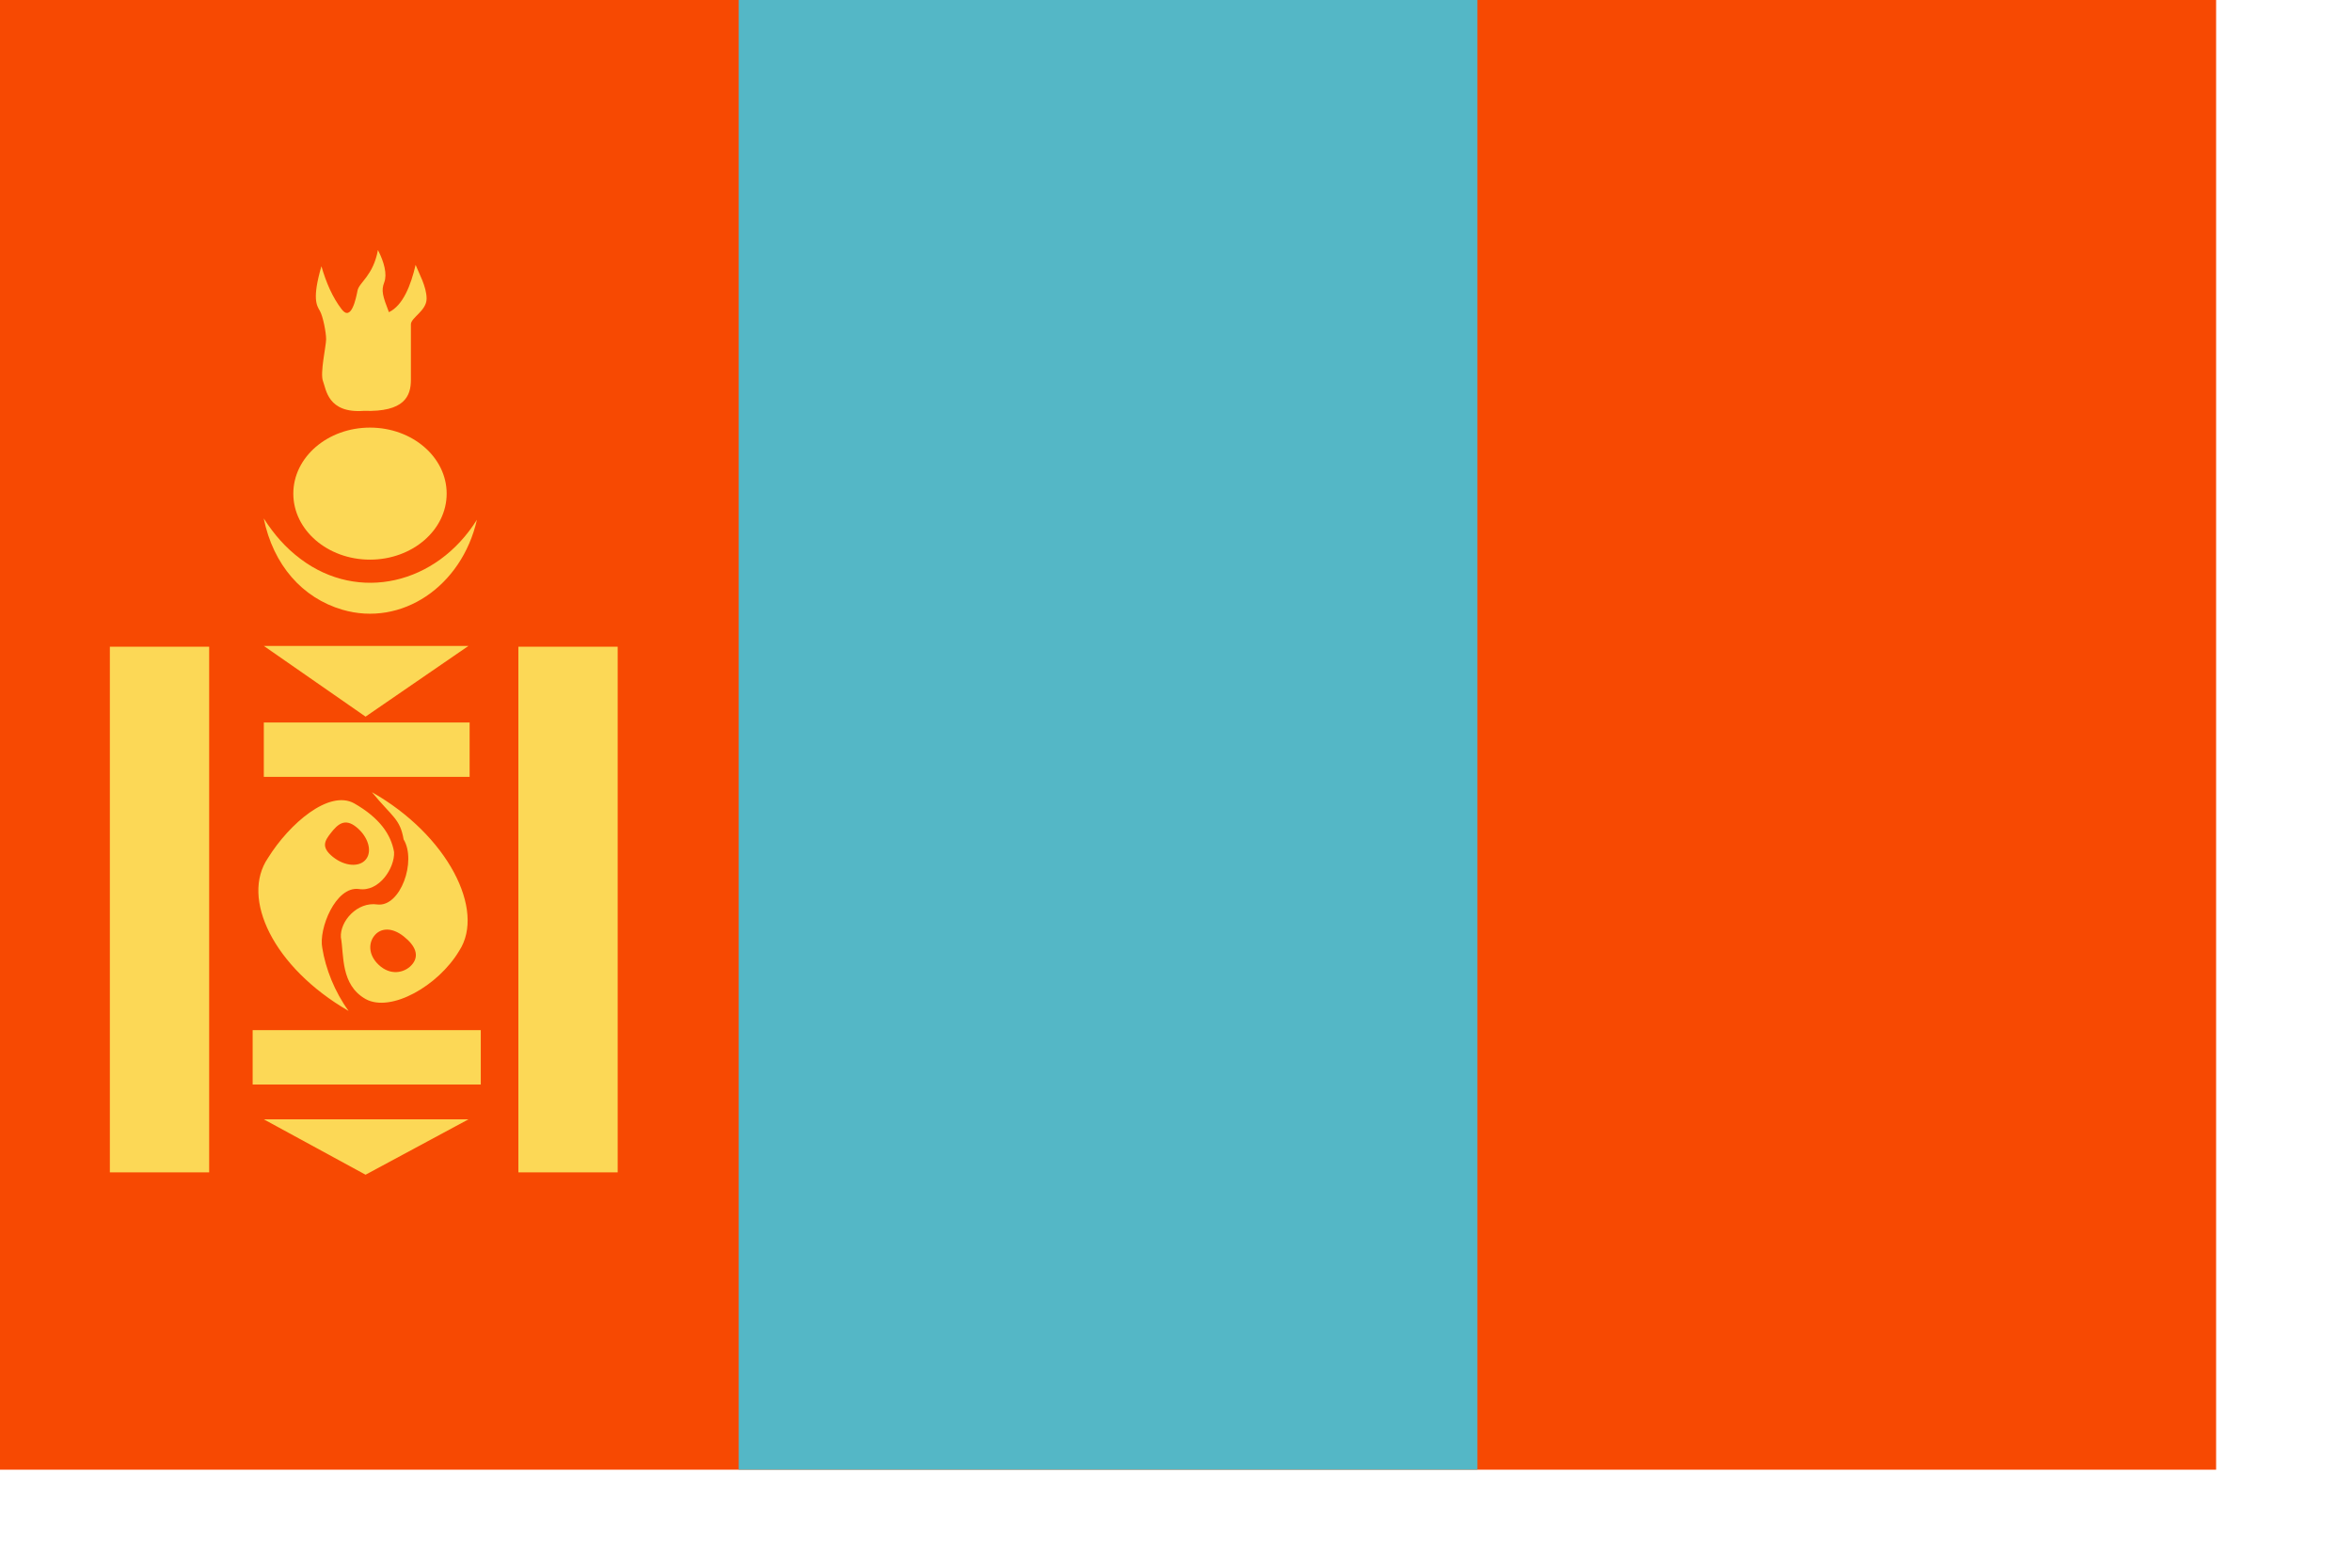
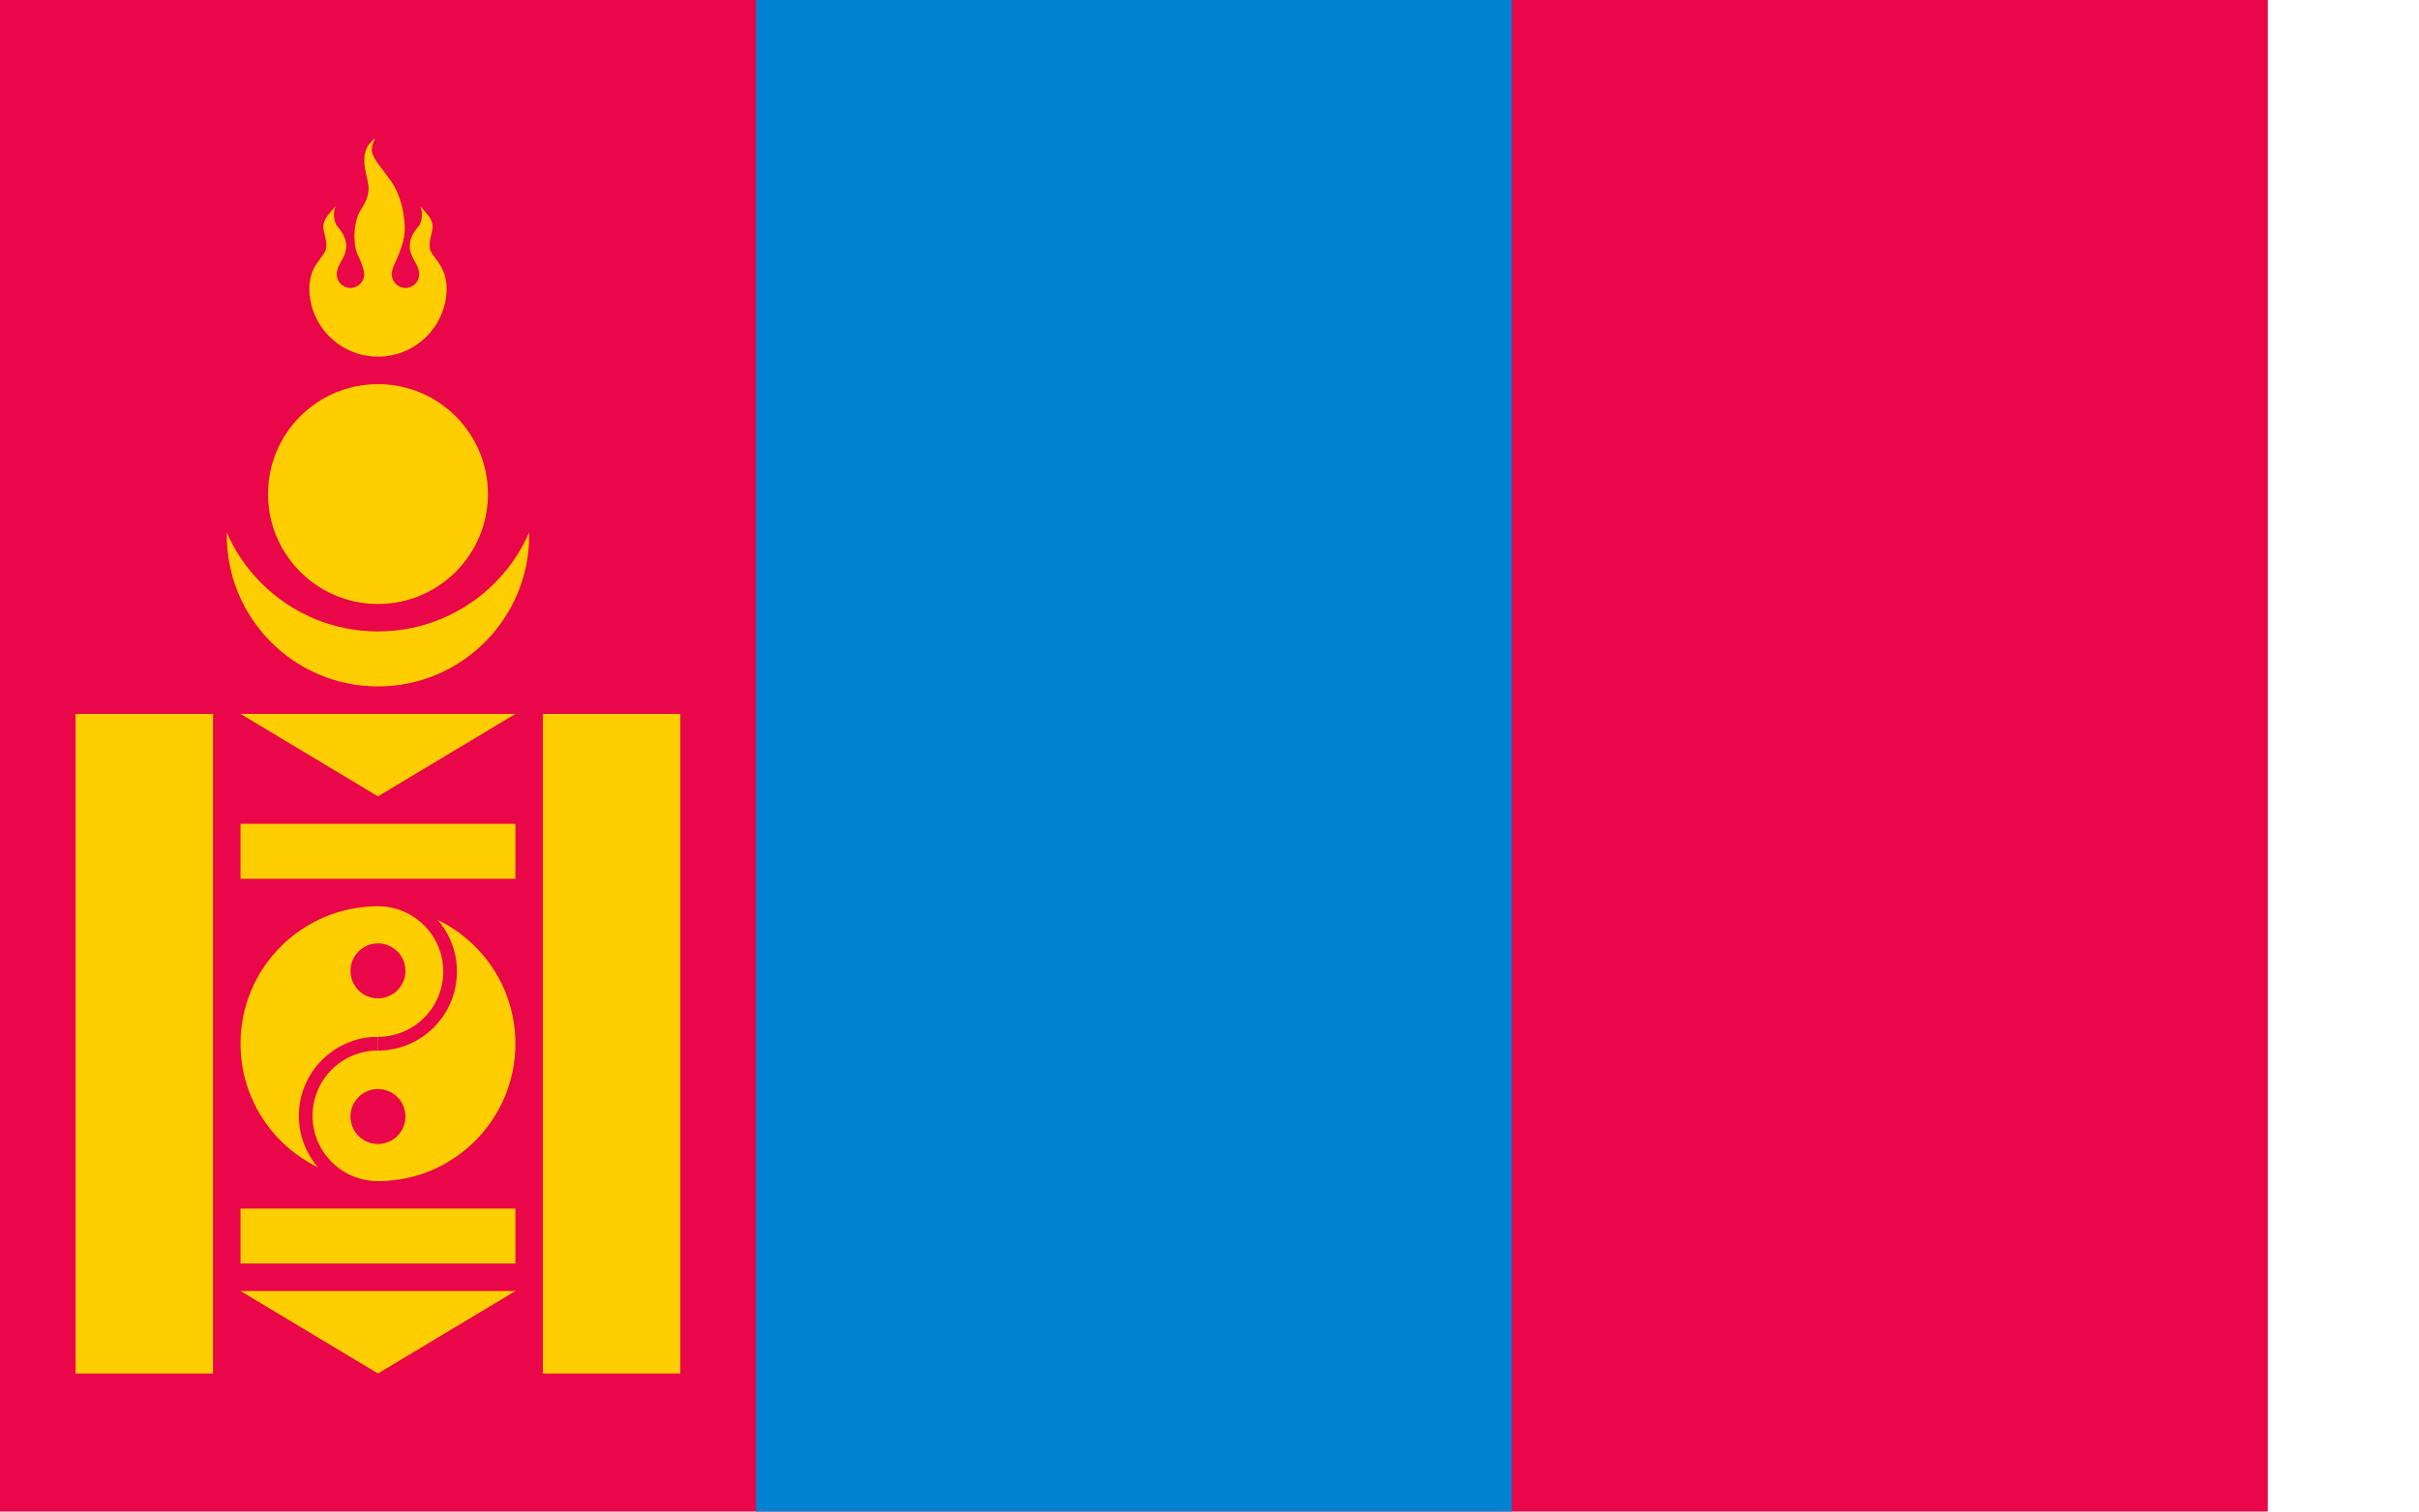
- <svg xmlns="http://www.w3.org/2000/svg" id="svg378" width="280mm" height="529.13pt">
-   <defs id="defs380" />
-   <rect style="font-size:12px;fill:#f74902;fill-opacity:1;fill-rule:evenodd;stroke-width:1pt" id="rect171" x="0" y="0" width="997.125" height="661.412" />
-   <rect style="font-size:12px;fill:#54b7c6;fill-opacity:1;fill-rule:evenodd;stroke-width:1pt" id="rect403" y="0" width="332.375" height="661.412" x="332.375" />
-   <path style="font-size:12px;fill:#fcd856;fill-opacity:1;fill-rule:evenodd;stroke-width:1pt" d="M 163.693,184.899 C 182.057,185.507 184.883,178.207 184.883,170.908 C 184.883,163.608 184.883,149.009 184.883,145.968 C 184.883,142.927 191.946,139.886 191.946,134.41 C 191.946,128.936 188.414,122.853 187.002,119.203 C 184.883,128.328 181.351,137.452 174.993,140.494 C 172.168,133.194 171.462,130.761 172.875,127.111 C 174.287,123.461 172.875,117.987 170.05,112.513 C 167.93,124.069 161.573,127.112 160.867,130.761 C 160.16,134.41 158.042,144.752 153.803,139.276 C 149.566,133.802 146.74,127.112 144.621,119.812 C 140.382,134.41 142.501,137.452 143.915,139.886 C 145.327,142.319 146.74,149.618 146.74,152.659 C 146.74,155.701 143.915,167.866 145.327,171.517 C 146.74,175.166 147.446,186.115 163.693,184.899 z " id="path226" />
-   <path style="font-size:12px;fill:#fcd856;fill-opacity:1;fill-rule:evenodd;stroke-width:1pt" id="path227" d="M 221.013 236.08 A 39.212 39.212 0 1 1  142.589,236.08 A 39.212 39.212 0 1 1  221.013 236.08 z" transform="matrix(0.879802,0,0,0.757658,6.52613,43.27899)" />
-   <path style="font-size:12px;fill:#fcd856;fill-opacity:1;fill-rule:evenodd;stroke-width:1pt" d="M 214.597,233.887 C 196.385,263.041 161.308,271.144 135.298,251.6 C 128.442,246.45 123.428,240.683 118.659,233.297 C 122.96,254.255 135.999,269.092 154.043,274.389 C 180.602,282.184 207.731,264.039 214.597,233.887 z " id="path232" />
-   <rect style="font-size:12px;fill:#fcd856;fill-opacity:1;fill-rule:evenodd;stroke-width:1pt" id="rect233" width="102.644" height="24.467" x="113.683" y="463.598" />
-   <path style="font-size:12px;fill:#fcd856;fill-opacity:1;fill-rule:evenodd;stroke-width:1pt" d="M 118.705,290.686 L 164.48,322.511 L 210.779,290.686 L 118.705,290.686 z " id="path235" />
-   <rect style="font-size:12px;fill:#fcd856;fill-opacity:1;fill-rule:evenodd;stroke-width:1pt" id="rect249" width="92.6" height="24.467" x="118.705" y="325.145" />
-   <path style="font-size:12px;fill:#fcd856;fill-opacity:1;fill-rule:evenodd;stroke-width:1pt" d="M 118.705,503.743 L 164.48,528.662 L 210.779,503.743 L 118.705,503.743 z " id="path250" />
-   <rect style="font-size:12px;fill:#fcd856;fill-opacity:1;fill-rule:evenodd;stroke-width:1pt" id="rect251" width="44.682" height="236.562" x="49.433" y="291.041" />
-   <rect style="font-size:12px;fill:#fcd856;fill-opacity:1;fill-rule:evenodd;stroke-width:1pt" id="rect612" width="44.682" height="236.562" x="233.242" y="291.041" />
-   <path style="font-size:12px;fill:#fcd856;fill-opacity:1;fill-rule:evenodd;stroke-width:0.625" d="M 120.538,386.185 C 130.244,370.556 148.086,355.294 159.35,361.527 C 170.78,368.051 175.963,375.57 177.309,383.45 C 177.666,390.561 170.612,401.57 161.416,400.079 C 151.019,398.771 143.261,418.038 145.014,426.646 C 146.509,435.956 150.542,446.267 156.852,454.968 C 122.886,435.281 108.276,404.199 120.538,386.185 z M 164.667,386.717 C 161.74,390.409 155.052,389.907 149.741,385.599 C 144.429,381.29 145.984,378.499 148.91,374.807 C 151.84,371.118 155.038,367.919 160.349,372.226 C 165.661,376.535 167.595,383.027 164.667,386.717 z M 206.631,427.865 C 197.214,443.701 175.899,455.762 164.598,449.65 C 153.127,443.248 154.838,429.719 153.378,421.818 C 152.913,414.677 160.684,405.674 169.855,407.049 C 180.219,408.224 187.505,387.49 181.605,377.758 C 179.977,368.423 176.677,367.851 167.327,356.497 C 201.42,375.826 218.555,409.598 206.631,427.865 z M 168.314,421.247 C 171.171,417.499 176.342,417.186 181.692,421.444 C 187.043,425.703 188.556,429.954 185.701,433.703 C 182.843,437.451 176.693,439.283 171.343,435.025 C 165.992,430.767 165.458,424.996 168.314,421.247 z " id="path633" />
+ <svg xmlns="http://www.w3.org/2000/svg" version="1.0" x="0" y="0" width="360pt" height="300" id="svg955">
+   <defs id="defs957" />
+   <rect width="450" height="300" x="0" y="-0" style="fill:#e90649;fill-opacity:1;fill-rule:evenodd;stroke:none;stroke-width:1pt;stroke-linecap:butt;stroke-linejoin:miter;stroke-opacity:1" id="rect964" />
+   <rect width="150" height="300" x="150" y="-0" style="fill:#0082d1;fill-opacity:1;fill-rule:evenodd;stroke:none;stroke-width:1pt;stroke-linecap:butt;stroke-linejoin:miter;stroke-opacity:1" id="rect1586" />
+   <g id="g1323" transform="translate(-25,0)">
+     <rect id="rect3450" style="fill:#ffce00;fill-opacity:1;fill-rule:evenodd;stroke:none;stroke-width:1pt;stroke-linecap:butt;stroke-linejoin:miter;stroke-opacity:1" y="141.692" x="40" height="130.909" width="27.273" />
+     <rect id="rect4072" style="fill:#ffce00;fill-opacity:1;fill-rule:evenodd;stroke:none;stroke-width:1pt;stroke-linecap:butt;stroke-linejoin:miter;stroke-opacity:1" y="141.692" x="132.727" height="130.909" width="27.273" />
+     <path id="path4073" style="fill:#ffce00;fill-opacity:1;fill-rule:evenodd;stroke:none;stroke-width:1pt;stroke-linecap:butt;stroke-linejoin:miter;stroke-opacity:1" d="M 72.727,256.237 L 127.273,256.237 L 100,272.601 L 72.727,256.237 z " />
+     <path id="path4695" style="fill:#ffce00;fill-opacity:1;fill-rule:evenodd;stroke:none;stroke-width:1pt;stroke-linecap:butt;stroke-linejoin:miter;stroke-opacity:1" d="M 72.727,141.692 L 127.273,141.692 L 100,158.056 L 72.727,141.692 z " />
+     <rect id="rect4696" style="fill:#ffce00;fill-opacity:1;fill-rule:evenodd;stroke:none;stroke-width:1pt;stroke-linecap:butt;stroke-linejoin:miter;stroke-opacity:1" y="239.874" x="72.727" height="10.909" width="54.545" />
+     <rect id="rect5318" style="fill:#ffce00;fill-opacity:1;fill-rule:evenodd;stroke:none;stroke-width:1pt;stroke-linecap:butt;stroke-linejoin:miter;stroke-opacity:1" y="163.51" x="72.727" height="10.909" width="54.545" />
+     <path id="path5343" style="fill:#ffce00;fill-opacity:1;fill-rule:evenodd;stroke:none;stroke-width:1pt;stroke-linecap:butt;stroke-linejoin:miter;stroke-opacity:1" d="M 127.272,207.148 C 127.272,222.21 115.062,234.421 100,234.421 C 84.937,234.421 72.727,222.21 72.727,207.148 C 72.727,192.086 84.937,179.876 100,179.876 C 115.062,179.876 127.272,192.086 127.272,207.148 z " />
+     <path id="path9072" style="fill:#e90649;fill-opacity:1;fill-rule:evenodd;stroke:none;stroke-width:1pt;stroke-linecap:butt;stroke-linejoin:miter;stroke-opacity:1" d="M 100,237.146 C 91.334,237.153 84.306,230.13 84.306,221.464 C 84.306,212.799 91.334,205.776 100,205.783 L 100,221.464 L 100,237.146 z " />
+     <path id="path10316" style="fill:#ffce00;fill-opacity:1;fill-rule:evenodd;stroke:none;stroke-width:1pt;stroke-linecap:butt;stroke-linejoin:miter;stroke-opacity:1" d="M 112.927,221.465 C 112.927,228.619 107.127,234.419 99.973,234.419 C 92.818,234.419 87.018,228.619 87.018,221.465 C 87.018,214.31 92.818,208.51 99.973,208.51 C 107.127,208.51 112.927,214.31 112.927,221.465 z " />
+     <path id="path10938" style="fill:#e90649;fill-opacity:1;fill-rule:evenodd;stroke:none;stroke-width:1pt;stroke-linecap:butt;stroke-linejoin:miter;stroke-opacity:1" d="M 100,177.148 C 108.656,177.155 115.669,184.174 115.669,192.829 C 115.669,201.485 108.656,208.504 100,208.511 L 100,192.829 L 100,177.148 z " />
+     <path id="path10939" style="fill:#ffce00;fill-opacity:1;fill-rule:evenodd;stroke:none;stroke-width:1pt;stroke-linecap:butt;stroke-linejoin:miter;stroke-opacity:1" d="M 112.954,192.829 C 112.954,199.984 107.154,205.784 100,205.784 C 92.845,205.784 87.045,199.984 87.045,192.829 C 87.045,185.675 92.845,179.875 100,179.875 C 107.154,179.875 112.954,185.675 112.954,192.829 z " />
+     <path id="path5965" style="fill:#e90649;fill-opacity:1;fill-rule:evenodd;stroke:none;stroke-width:1pt;stroke-linecap:butt;stroke-linejoin:miter;stroke-opacity:1" d="M 105.454,221.602 C 105.454,224.614 103.012,227.056 100,227.056 C 96.987,227.056 94.545,224.614 94.545,221.602 C 94.545,218.589 96.987,216.147 100,216.147 C 103.012,216.147 105.454,218.589 105.454,221.602 z " />
+     <path id="path6587" style="fill:#e90649;fill-opacity:1;fill-rule:evenodd;stroke:none;stroke-width:1pt;stroke-linecap:butt;stroke-linejoin:miter;stroke-opacity:1" d="M 105.454,192.692 C 105.454,195.705 103.012,198.147 100,198.147 C 96.987,198.147 94.545,195.705 94.545,192.692 C 94.545,189.68 96.987,187.238 100,187.238 C 103.012,187.238 105.454,189.68 105.454,192.692 z " />
+     <path id="path12803" style="fill:#ffce00;fill-opacity:1;fill-rule:evenodd;stroke:none;stroke-width:1pt;stroke-linecap:butt;stroke-linejoin:miter;stroke-opacity:1" d="M 130,106.238 C 130,122.807 116.569,136.238 100,136.238 C 83.432,136.238 70,122.807 70,106.238 C 70,89.67 83.432,76.238 100,76.238 C 116.569,76.238 130,89.67 130,106.238 z " />
+     <path id="path12804" style="fill:#e90649;fill-opacity:1;fill-rule:evenodd;stroke:none;stroke-width:1pt;stroke-linecap:butt;stroke-linejoin:miter;stroke-opacity:1" d="M 132.727,92.601 C 132.727,110.676 118.075,125.329 100,125.329 C 81.925,125.329 67.273,110.676 67.273,92.601 C 67.273,74.527 81.925,59.874 100,59.874 C 118.075,59.874 132.727,74.527 132.727,92.601 z " />
+     <path id="path14048" style="fill:#ffce00;fill-opacity:1;fill-rule:evenodd;stroke:none;stroke-width:1pt;stroke-linecap:butt;stroke-linejoin:miter;stroke-opacity:1" d="M 121.818,98.057 C 121.818,110.107 112.05,119.875 100,119.875 C 87.95,119.875 78.182,110.107 78.182,98.057 C 78.182,86.007 87.95,76.239 100,76.239 C 112.05,76.239 121.818,86.007 121.818,98.057 z " />
+     <path id="rect5472" d="M 99.469,27.438 C 95.32,30.448 98.43,35.293 98.125,37.875 C 97.796,40.661 96.409,41.224 95.781,43.5 C 94.985,46.387 95.378,49.377 95.969,50.562 C 96.506,51.639 96.901,52.58 97.094,53.406 C 97.109,53.471 97.144,53.53 97.156,53.594 C 97.161,53.608 97.152,53.642 97.156,53.656 C 97.158,53.664 97.155,53.68 97.156,53.688 C 97.162,53.709 97.182,53.728 97.188,53.75 C 97.199,53.794 97.21,53.831 97.219,53.875 C 97.221,53.886 97.217,53.895 97.219,53.906 C 97.22,53.919 97.217,53.925 97.219,53.938 C 97.22,53.946 97.217,53.96 97.219,53.969 C 97.244,54.117 97.281,54.251 97.281,54.406 C 97.282,55.913 96.038,57.156 94.531,57.156 C 93.024,57.156 91.811,55.913 91.812,54.406 C 91.812,54.383 91.812,54.367 91.812,54.344 C 91.813,54.32 91.811,54.305 91.812,54.281 C 91.814,54.256 91.842,54.244 91.844,54.219 C 91.844,54.212 91.843,54.194 91.844,54.188 C 91.845,54.173 91.843,54.14 91.844,54.125 C 91.845,54.114 91.842,54.105 91.844,54.094 C 91.845,54.079 91.842,54.077 91.844,54.062 C 91.847,54.04 91.84,54.023 91.844,54 C 91.849,53.957 91.868,53.918 91.875,53.875 C 91.877,53.864 91.873,53.855 91.875,53.844 C 91.876,53.837 91.874,53.82 91.875,53.812 C 91.877,53.804 91.873,53.79 91.875,53.781 C 91.878,53.767 91.903,53.764 91.906,53.75 C 91.909,53.739 91.903,53.73 91.906,53.719 C 91.913,53.69 91.93,53.653 91.938,53.625 C 91.939,53.619 91.936,53.6 91.938,53.594 C 91.943,53.573 91.963,53.552 91.969,53.531 C 91.975,53.51 91.962,53.458 91.969,53.438 C 92.405,52.026 93.692,50.755 93.688,48.906 C 93.682,46.46 92.029,45.231 91.656,44.469 C 91.394,43.931 90.963,42.423 91.594,40.906 C 90.441,42.325 89.149,43.41 89.156,44.969 C 89.162,46.133 89.811,47.304 89.75,49 C 89.679,50.968 86.492,52.228 86.375,57.156 C 86.375,64.687 92.469,70.781 100,70.781 C 107.531,70.781 113.625,64.687 113.625,57.156 C 113.508,52.228 110.321,50.968 110.25,49 C 110.189,47.304 110.838,46.133 110.844,44.969 C 110.851,43.41 109.559,42.325 108.406,40.906 C 109.037,42.423 108.606,43.931 108.344,44.469 C 107.971,45.231 106.318,46.46 106.312,48.906 C 106.308,50.755 107.595,52.026 108.031,53.438 C 108.034,53.446 108.028,53.46 108.031,53.469 C 108.033,53.476 108.029,53.493 108.031,53.5 C 108.035,53.511 108.028,53.521 108.031,53.531 C 108.037,53.552 108.057,53.573 108.062,53.594 C 108.074,53.636 108.084,53.676 108.094,53.719 C 108.108,53.773 108.114,53.819 108.125,53.875 C 108.13,53.904 108.152,53.94 108.156,53.969 C 108.165,54.023 108.151,54.07 108.156,54.125 C 108.158,54.154 108.155,54.189 108.156,54.219 C 108.158,54.244 108.186,54.256 108.188,54.281 C 108.188,54.289 108.187,54.305 108.188,54.312 C 108.188,54.324 108.187,54.332 108.188,54.344 C 108.188,54.367 108.188,54.383 108.188,54.406 C 108.189,55.913 106.976,57.156 105.469,57.156 C 104.291,57.156 103.288,56.389 102.906,55.344 C 102.903,55.335 102.909,55.321 102.906,55.312 C 102.805,55.027 102.719,54.727 102.719,54.406 C 102.719,54.241 102.753,54.094 102.781,53.938 C 102.785,53.915 102.777,53.897 102.781,53.875 C 102.788,53.839 102.804,53.816 102.812,53.781 C 102.818,53.753 102.838,53.715 102.844,53.688 C 102.85,53.666 102.837,53.615 102.844,53.594 C 102.85,53.566 102.868,53.559 102.875,53.531 C 102.886,53.5 102.894,53.469 102.906,53.438 C 102.909,53.428 102.904,53.415 102.906,53.406 C 103.167,52.429 103.723,51.534 103.969,50.875 C 104.411,49.688 105.328,47.737 105.312,45.25 C 105.301,43.371 104.861,39.165 102.562,35.906 C 100.724,33.299 99.534,32.181 98.906,30.5 C 98.586,29.643 98.84,28.538 99.469,27.438 z " style="fill:#ffce00;fill-opacity:1;fill-rule:nonzero;stroke:none;stroke-width:1.875;stroke-linecap:round;stroke-linejoin:round;stroke-miterlimit:4;stroke-opacity:1" />
+   </g>
</svg>
